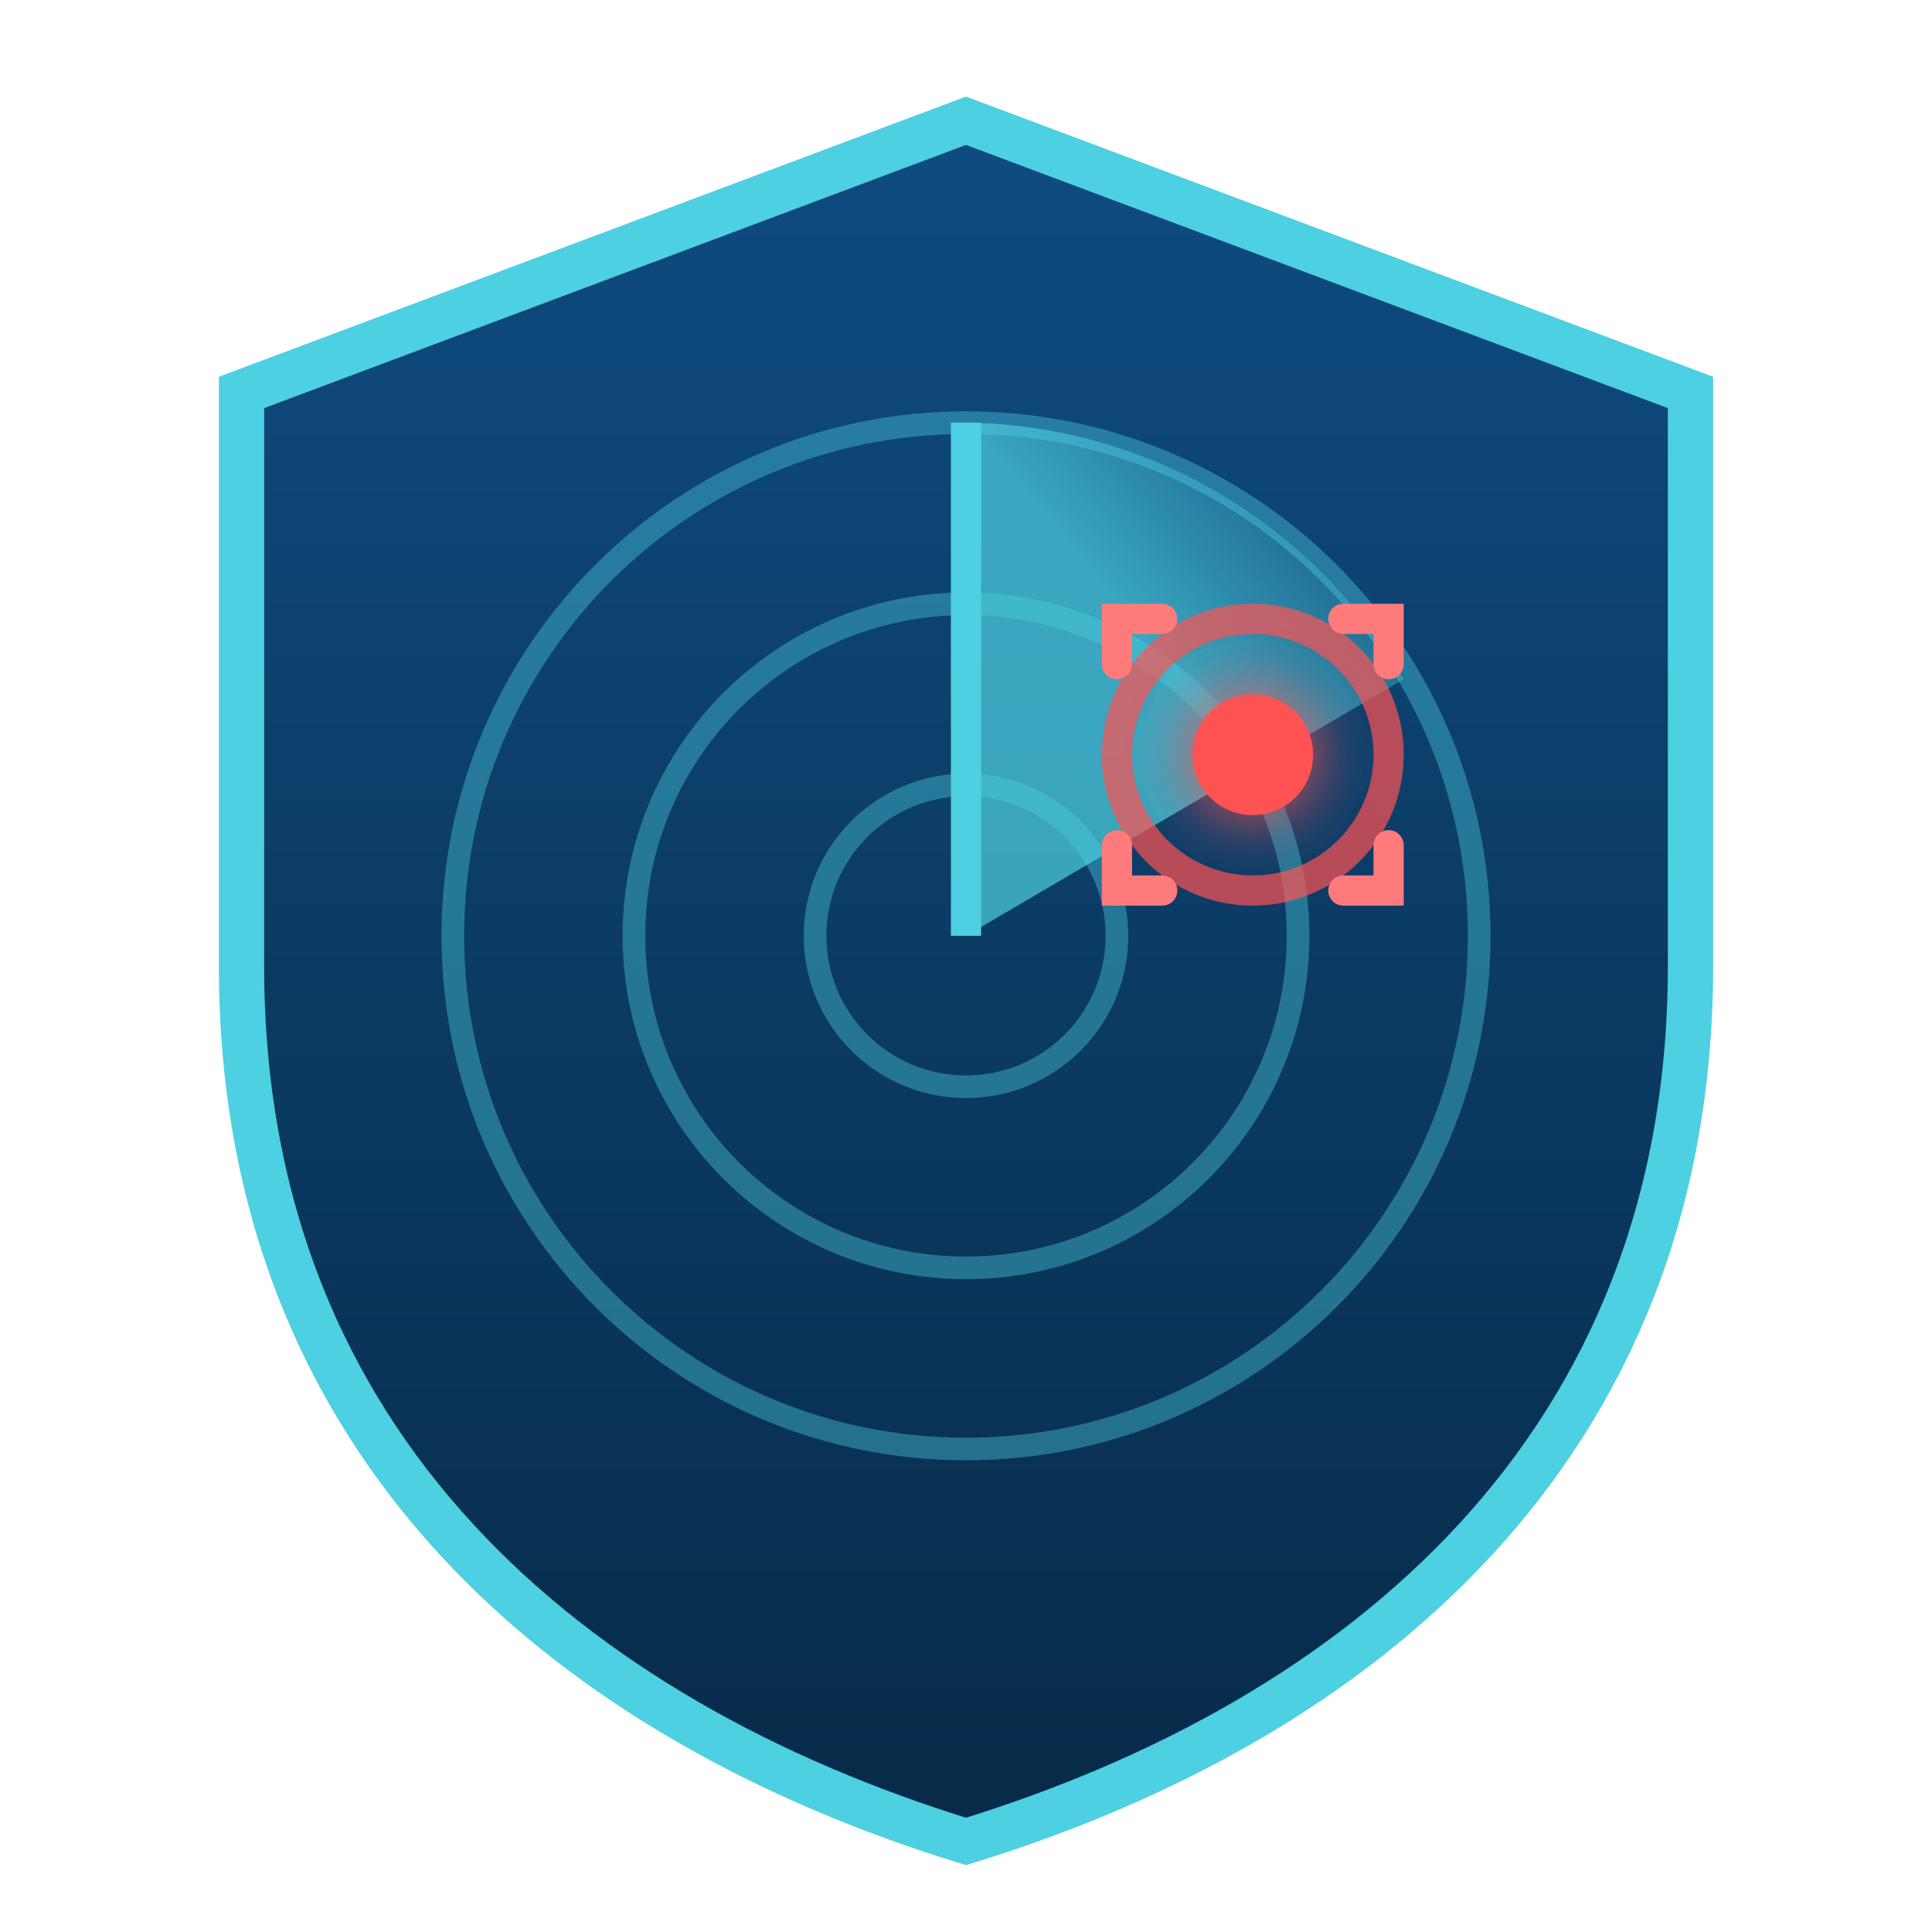
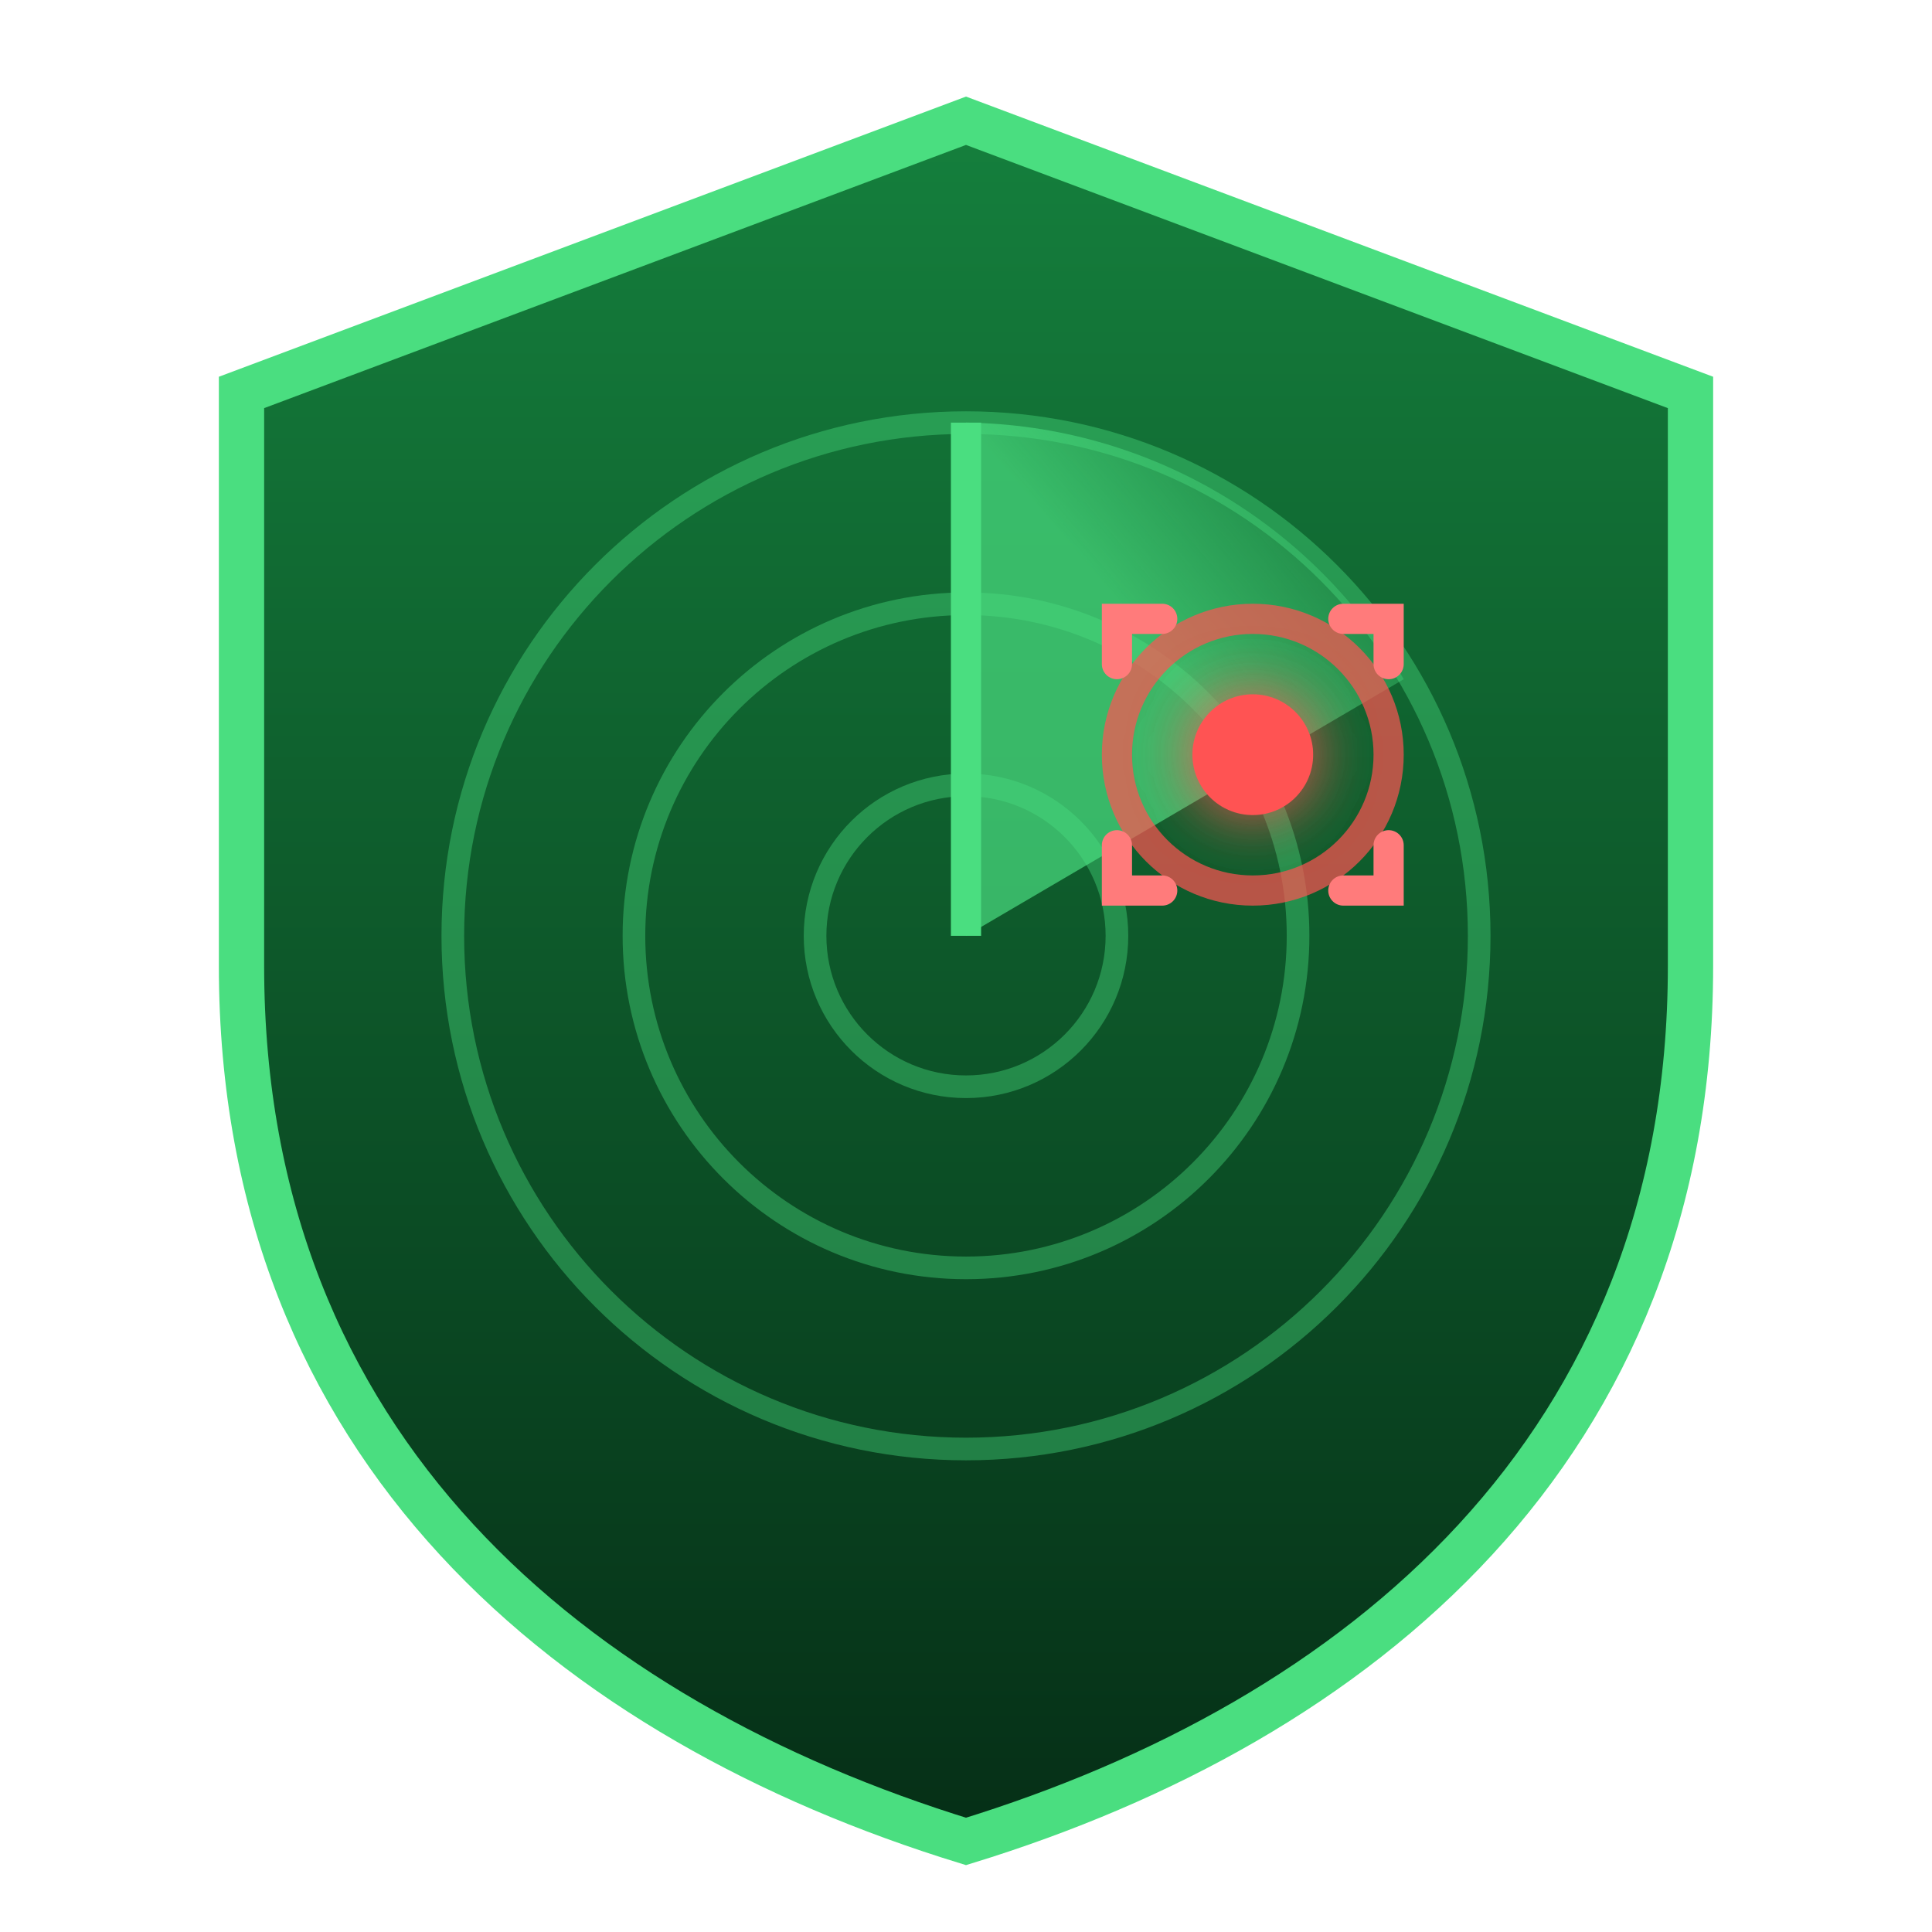
<svg xmlns="http://www.w3.org/2000/svg" viewBox="0 0 128 128" width="128" height="128" role="img" aria-label="Risk Radar shield logo">
  <defs>
    <linearGradient id="shieldBg" x1="0" y1="0" x2="0" y2="1">
-       <stop offset="0%" stop-color="#0f4c81" />
-       <stop offset="100%" stop-color="#072a47" />
+       <stop offset="0%" stop-color="#15803d" />
+       <stop offset="100%" stop-color="#052e16" />
    </linearGradient>
    <linearGradient id="sweepB" x1="50%" y1="50%" x2="100%" y2="0%">
-       <stop offset="0%" stop-color="#4dd0e1" stop-opacity="0.7" />
-       <stop offset="100%" stop-color="#4dd0e1" stop-opacity="0" />
+       <stop offset="0%" stop-color="#4ade80" stop-opacity="0.7" />
+       <stop offset="100%" stop-color="#4ade80" stop-opacity="0" />
    </linearGradient>
    <filter id="glow" x="-75%" y="-75%" width="250%" height="250%">
      <feGaussianBlur stdDeviation="2.2" result="blur" />
      <feMerge>
        <feMergeNode in="blur" />
        <feMergeNode in="SourceGraphic" />
      </feMerge>
    </filter>
  </defs>
-   <path d="M64 8 L112 26 V64 C112 96 90 114 64 122 C38 114 16 96 16 64 V26 Z" fill="url(#shieldBg)" stroke="#4dd0e1" stroke-width="3" />
-   <g fill="none" stroke="#4dd0e1" stroke-opacity="0.4" stroke-width="1.5">
+   <path d="M64 8 L112 26 V64 C112 96 90 114 64 122 C38 114 16 96 16 64 V26 Z" fill="url(#shieldBg)" stroke="#4ade80" stroke-width="3" />
+   <g fill="none" stroke="#4ade80" stroke-opacity="0.4" stroke-width="1.5">
    <circle cx="64" cy="62" r="34" />
    <circle cx="64" cy="62" r="22" />
    <circle cx="64" cy="62" r="10" />
  </g>
  <path d="M64 62 L64 28 A34 34 0 0 1 93 45 Z" fill="url(#sweepB)" />
-   <line x1="64" y1="62" x2="64" y2="28" stroke="#4dd0e1" stroke-width="2" />
+   <line x1="64" y1="62" x2="64" y2="28" stroke="#4ade80" stroke-width="2" />
  <g transform="translate(83 50)">
    <circle r="9" fill="none" stroke="#ff5252" stroke-width="2" opacity="0.7">
      <animate attributeName="r" values="6;14;6" dur="1.8s" repeatCount="indefinite" />
      <animate attributeName="opacity" values="0.8;0;0.8" dur="1.8s" repeatCount="indefinite" />
    </circle>
    <g stroke="#ff7b7b" stroke-width="2" stroke-linecap="round" fill="none">
      <path d="M-9 -6 V-9 H-6" />
      <path d="M6 -9 H9 V-6" />
      <path d="M9 6 V9 H6" />
      <path d="M-6 9 H-9 V6" />
    </g>
    <circle r="4" fill="#ff5252" filter="url(#glow)" />
  </g>
</svg>
